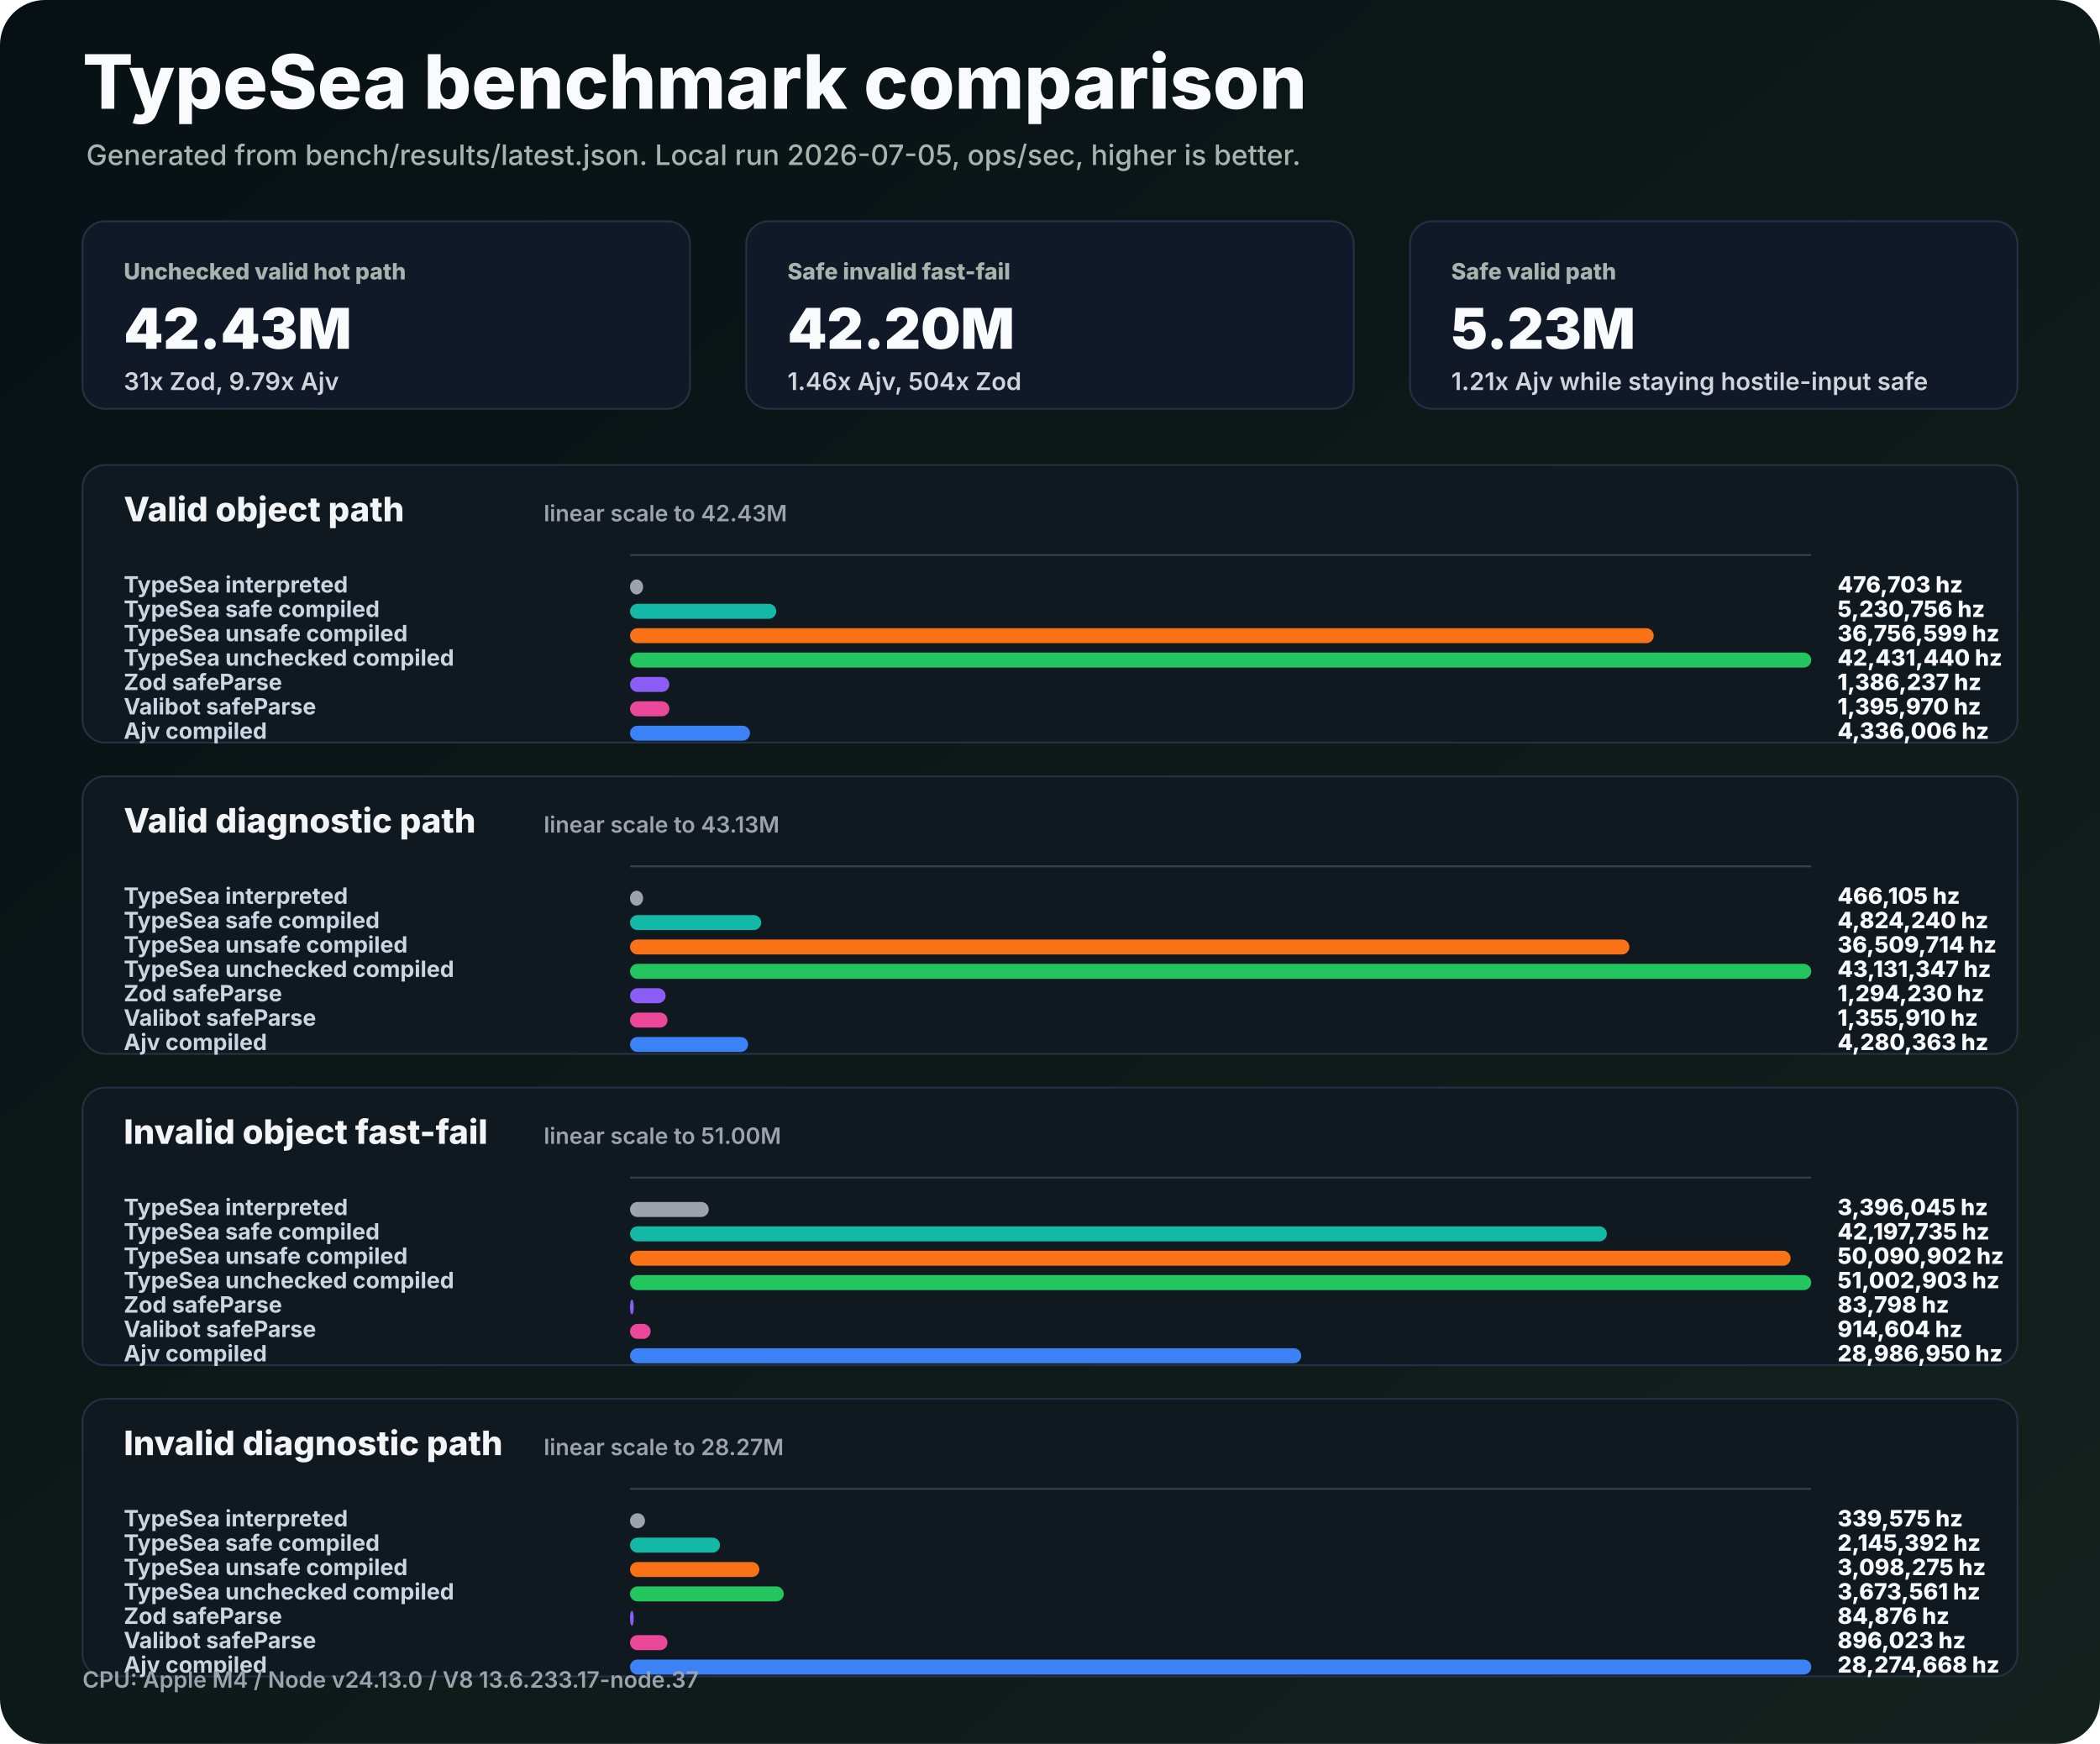
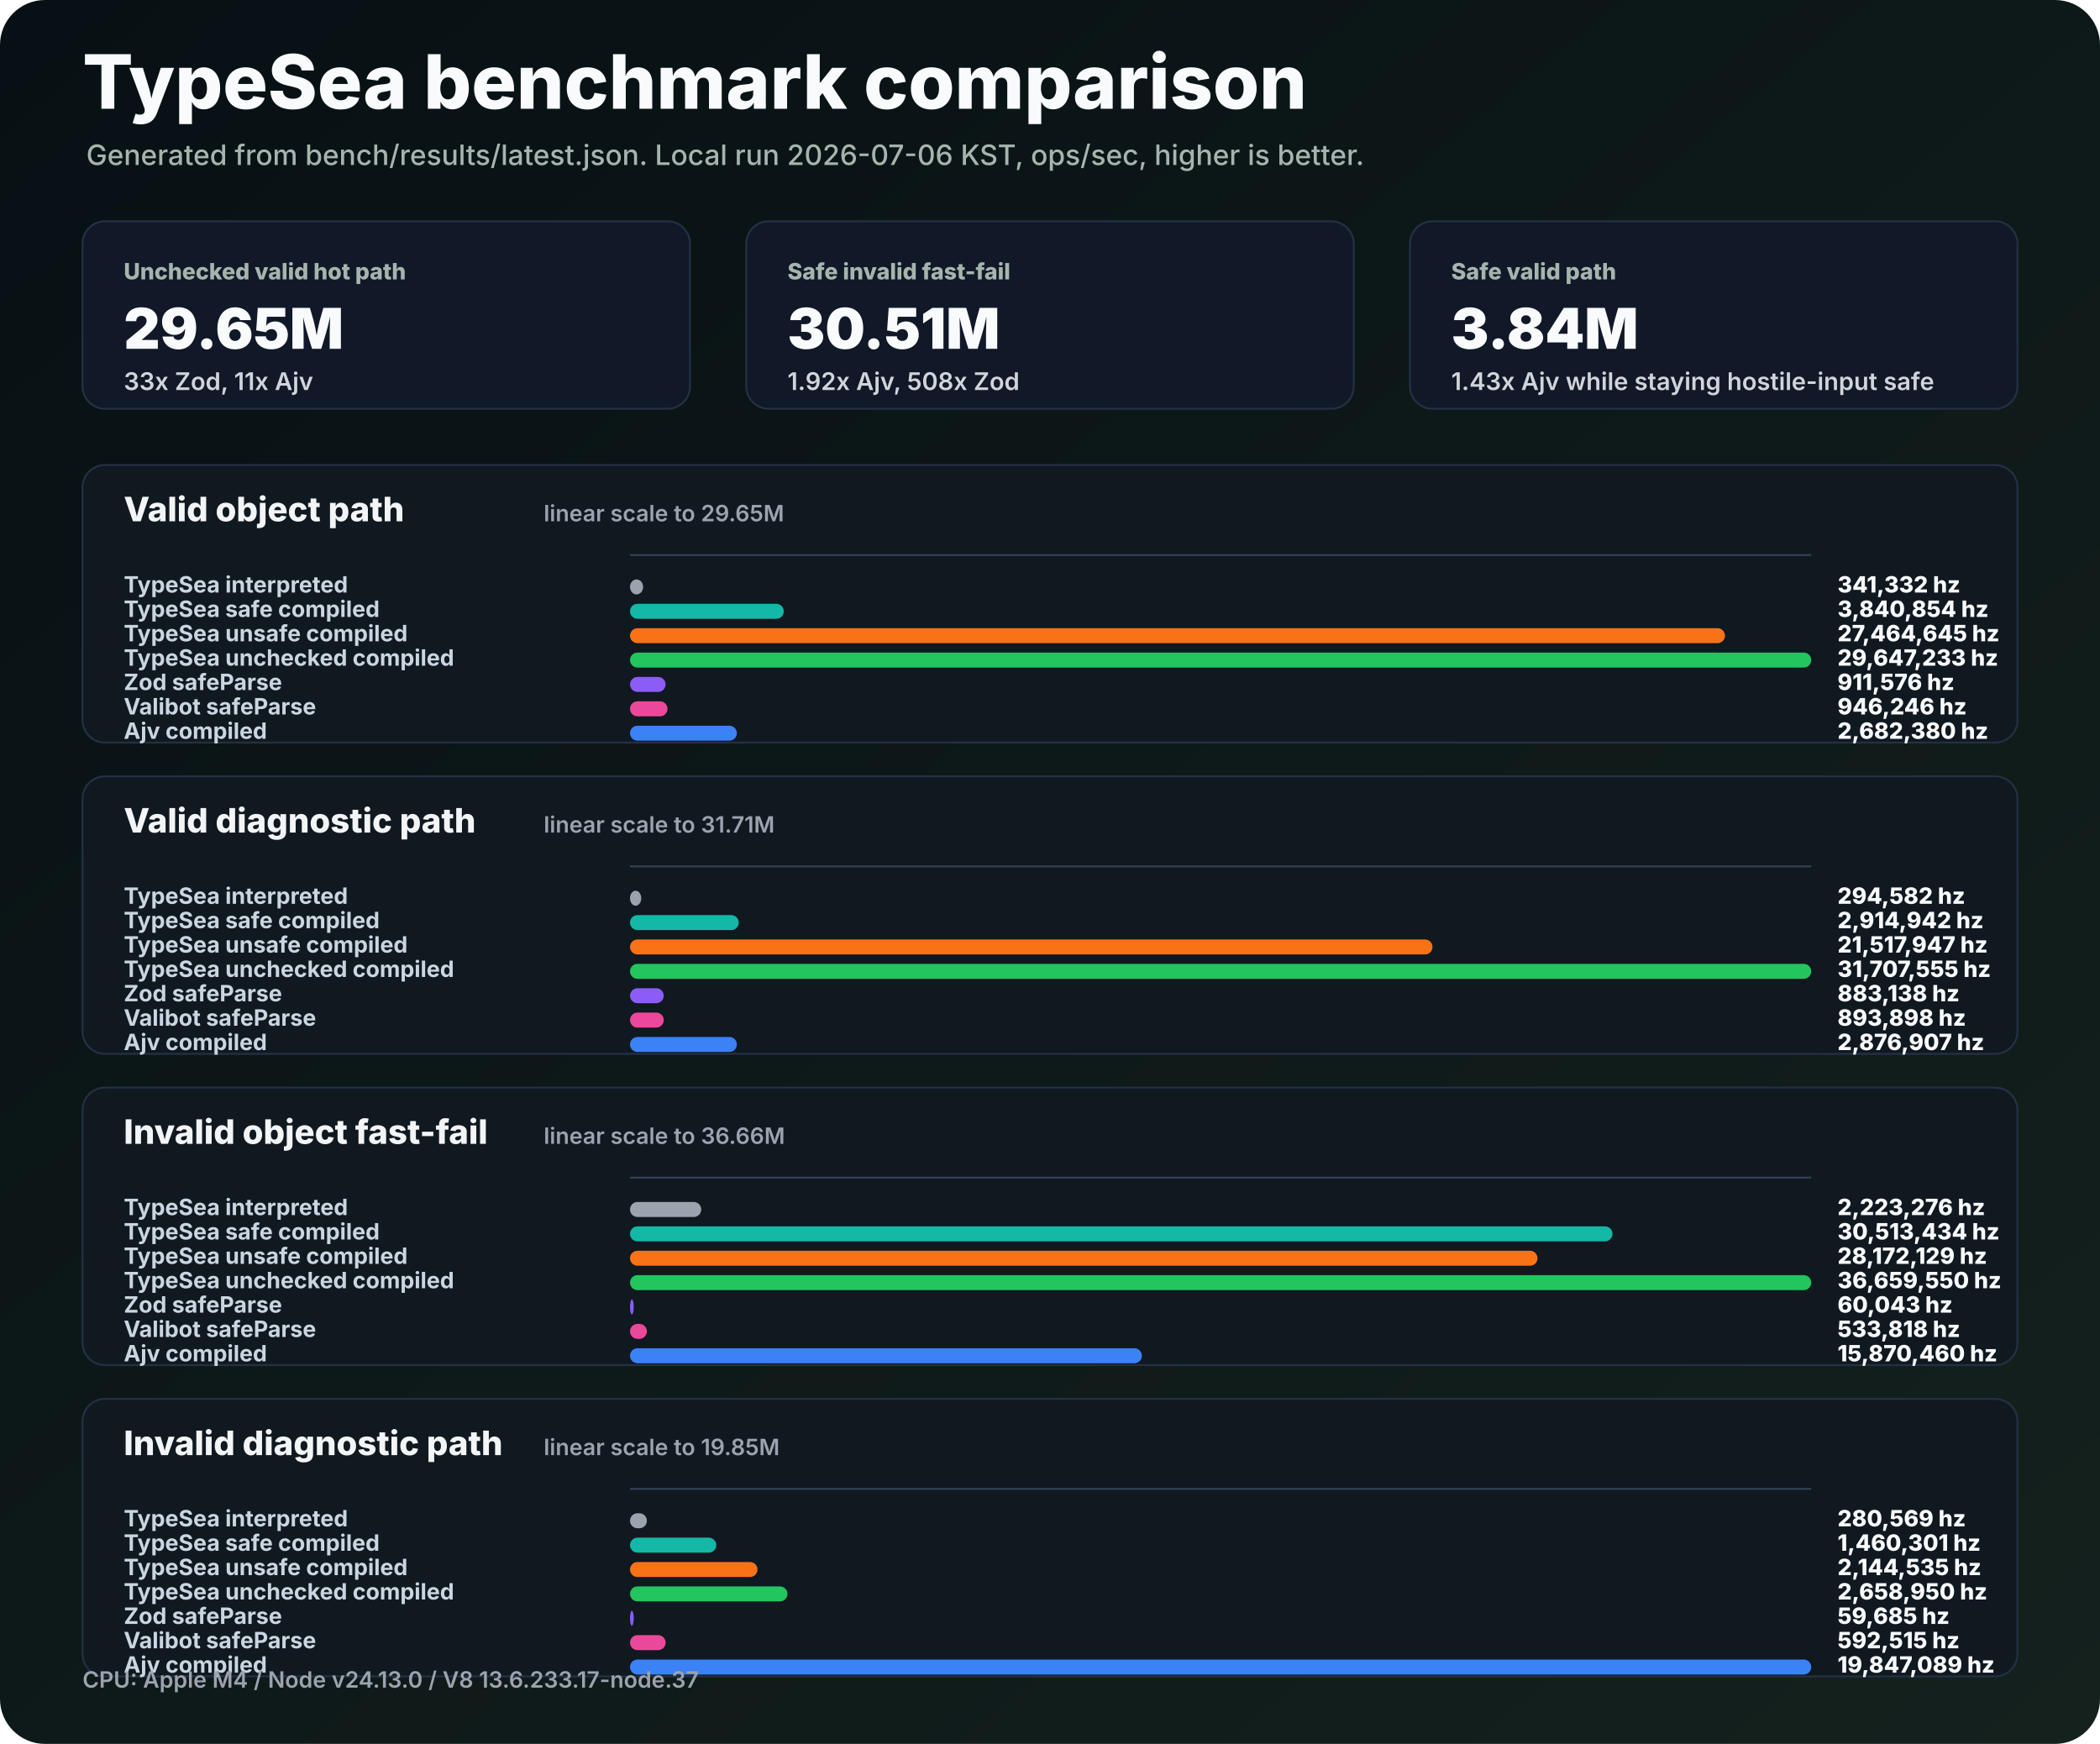
<svg xmlns="http://www.w3.org/2000/svg" width="1120" height="930" viewBox="0 0 1120 930" role="img" aria-labelledby="title desc">
  <defs>
    <linearGradient id="bg" x1="0" y1="0" x2="1" y2="1">
      <stop offset="0" stop-color="#071014" />
      <stop offset="1" stop-color="#14211d" />
    </linearGradient>
    <style>
            text { font-family: Inter, ui-sans-serif, system-ui, -apple-system, BlinkMacSystemFont, "Segoe UI", sans-serif; }
            .title { fill: #f8fafc; font-size: 40px; font-weight: 800; letter-spacing: 0; }
            .subtitle { fill: #a7b4ad; font-size: 15px; font-weight: 500; }
            .card-title { fill: #a7b4ad; font-size: 12px; font-weight: 800; text-transform: uppercase; }
            .card-value { fill: #f8fafc; font-size: 30px; font-weight: 900; }
            .card-note { fill: #d1d5db; font-size: 13px; font-weight: 600; }
            .panel-title { fill: #f3f4f6; font-size: 18px; font-weight: 800; }
            .panel-note { fill: #9ca3af; font-size: 12px; font-weight: 600; }
            .bar-label { fill: #cbd5e1; font-size: 12px; font-weight: 700; }
            .bar-value { fill: #f8fafc; font-size: 12px; font-weight: 800; }
            .axis { stroke: #334155; stroke-width: 1; }
        </style>
  </defs>
  <rect width="1120" height="930" rx="24" fill="url(#bg)" />
  <text x="44" y="58" class="title">TypeSea benchmark comparison</text>
-   <text x="46" y="88" class="subtitle">Generated from bench/results/latest.json. Local run 2026-07-05, ops/sec, higher is better.</text>
+   <text x="46" y="88" class="subtitle">Generated from bench/results/latest.json. Local run 2026-07-06 KST, ops/sec, higher is better.</text>
  <g>
    <rect x="44" y="118" width="324" height="100" rx="12" fill="#111827" stroke="#243044" />
    <text x="66" y="149" class="card-title">Unchecked valid hot path</text>
-     <text x="66" y="186" class="card-value">42.43M</text>
-     <text x="66" y="208" class="card-note">31x Zod, 9.79x Ajv</text>
+     <text x="66" y="186" class="card-value">29.65M</text>
+     <text x="66" y="208" class="card-note">33x Zod, 11x Ajv</text>
  </g>
  <g>
    <rect x="398" y="118" width="324" height="100" rx="12" fill="#111827" stroke="#243044" />
    <text x="420" y="149" class="card-title">Safe invalid fast-fail</text>
-     <text x="420" y="186" class="card-value">42.20M</text>
-     <text x="420" y="208" class="card-note">1.46x Ajv, 504x Zod</text>
+     <text x="420" y="186" class="card-value">30.51M</text>
+     <text x="420" y="208" class="card-note">1.92x Ajv, 508x Zod</text>
  </g>
  <g>
    <rect x="752" y="118" width="324" height="100" rx="12" fill="#111827" stroke="#243044" />
    <text x="774" y="149" class="card-title">Safe valid path</text>
-     <text x="774" y="186" class="card-value">5.23M</text>
-     <text x="774" y="208" class="card-note">1.21x Ajv while staying hostile-input safe</text>
+     <text x="774" y="186" class="card-value">3.84M</text>
+     <text x="774" y="208" class="card-note">1.43x Ajv while staying hostile-input safe</text>
  </g>
  <g>
    <rect x="44" y="248" width="1032" height="148" rx="12" fill="#101820" stroke="#243044" />
    <text x="66" y="278" class="panel-title">Valid object path</text>
-     <text x="290" y="278" class="panel-note">linear scale to 42.43M</text>
+     <text x="290" y="278" class="panel-note">linear scale to 29.65M</text>
    <line x1="336" y1="296" x2="966" y2="296" class="axis" />
    <text x="66" y="316" class="bar-label">TypeSea interpreted</text>
    <rect x="336" y="309" width="7" height="8" rx="4" fill="#9ca3af" />
-     <text x="980" y="316" class="bar-value">476,703 hz</text>
+     <text x="980" y="316" class="bar-value">341,332 hz</text>
    <text x="66" y="329" class="bar-label">TypeSea safe compiled</text>
-     <rect x="336" y="322" width="78" height="8" rx="4" fill="#14b8a6" />
-     <text x="980" y="329" class="bar-value">5,230,756 hz</text>
+     <rect x="336" y="322" width="82" height="8" rx="4" fill="#14b8a6" />
+     <text x="980" y="329" class="bar-value">3,840,854 hz</text>
    <text x="66" y="342" class="bar-label">TypeSea unsafe compiled</text>
-     <rect x="336" y="335" width="546" height="8" rx="4" fill="#f97316" />
-     <text x="980" y="342" class="bar-value">36,756,599 hz</text>
+     <rect x="336" y="335" width="584" height="8" rx="4" fill="#f97316" />
+     <text x="980" y="342" class="bar-value">27,464,645 hz</text>
    <text x="66" y="355" class="bar-label">TypeSea unchecked compiled</text>
    <rect x="336" y="348" width="630" height="8" rx="4" fill="#22c55e" />
-     <text x="980" y="355" class="bar-value">42,431,440 hz</text>
+     <text x="980" y="355" class="bar-value">29,647,233 hz</text>
    <text x="66" y="368" class="bar-label">Zod safeParse</text>
-     <rect x="336" y="361" width="21" height="8" rx="4" fill="#8b5cf6" />
-     <text x="980" y="368" class="bar-value">1,386,237 hz</text>
+     <rect x="336" y="361" width="19" height="8" rx="4" fill="#8b5cf6" />
+     <text x="980" y="368" class="bar-value">911,576 hz</text>
    <text x="66" y="381" class="bar-label">Valibot safeParse</text>
-     <rect x="336" y="374" width="21" height="8" rx="4" fill="#ec4899" />
-     <text x="980" y="381" class="bar-value">1,395,970 hz</text>
+     <rect x="336" y="374" width="20" height="8" rx="4" fill="#ec4899" />
+     <text x="980" y="381" class="bar-value">946,246 hz</text>
    <text x="66" y="394" class="bar-label">Ajv compiled</text>
-     <rect x="336" y="387" width="64" height="8" rx="4" fill="#3b82f6" />
-     <text x="980" y="394" class="bar-value">4,336,006 hz</text>
+     <rect x="336" y="387" width="57" height="8" rx="4" fill="#3b82f6" />
+     <text x="980" y="394" class="bar-value">2,682,380 hz</text>
  </g>
  <g>
    <rect x="44" y="414" width="1032" height="148" rx="12" fill="#101820" stroke="#243044" />
    <text x="66" y="444" class="panel-title">Valid diagnostic path</text>
-     <text x="290" y="444" class="panel-note">linear scale to 43.13M</text>
+     <text x="290" y="444" class="panel-note">linear scale to 31.71M</text>
    <line x1="336" y1="462" x2="966" y2="462" class="axis" />
    <text x="66" y="482" class="bar-label">TypeSea interpreted</text>
-     <rect x="336" y="475" width="7" height="8" rx="4" fill="#9ca3af" />
-     <text x="980" y="482" class="bar-value">466,105 hz</text>
+     <rect x="336" y="475" width="6" height="8" rx="4" fill="#9ca3af" />
+     <text x="980" y="482" class="bar-value">294,582 hz</text>
    <text x="66" y="495" class="bar-label">TypeSea safe compiled</text>
-     <rect x="336" y="488" width="70" height="8" rx="4" fill="#14b8a6" />
-     <text x="980" y="495" class="bar-value">4,824,240 hz</text>
+     <rect x="336" y="488" width="58" height="8" rx="4" fill="#14b8a6" />
+     <text x="980" y="495" class="bar-value">2,914,942 hz</text>
    <text x="66" y="508" class="bar-label">TypeSea unsafe compiled</text>
-     <rect x="336" y="501" width="533" height="8" rx="4" fill="#f97316" />
-     <text x="980" y="508" class="bar-value">36,509,714 hz</text>
+     <rect x="336" y="501" width="428" height="8" rx="4" fill="#f97316" />
+     <text x="980" y="508" class="bar-value">21,517,947 hz</text>
    <text x="66" y="521" class="bar-label">TypeSea unchecked compiled</text>
    <rect x="336" y="514" width="630" height="8" rx="4" fill="#22c55e" />
-     <text x="980" y="521" class="bar-value">43,131,347 hz</text>
+     <text x="980" y="521" class="bar-value">31,707,555 hz</text>
    <text x="66" y="534" class="bar-label">Zod safeParse</text>
-     <rect x="336" y="527" width="19" height="8" rx="4" fill="#8b5cf6" />
-     <text x="980" y="534" class="bar-value">1,294,230 hz</text>
+     <rect x="336" y="527" width="18" height="8" rx="4" fill="#8b5cf6" />
+     <text x="980" y="534" class="bar-value">883,138 hz</text>
    <text x="66" y="547" class="bar-label">Valibot safeParse</text>
-     <rect x="336" y="540" width="20" height="8" rx="4" fill="#ec4899" />
-     <text x="980" y="547" class="bar-value">1,355,910 hz</text>
+     <rect x="336" y="540" width="18" height="8" rx="4" fill="#ec4899" />
+     <text x="980" y="547" class="bar-value">893,898 hz</text>
    <text x="66" y="560" class="bar-label">Ajv compiled</text>
-     <rect x="336" y="553" width="63" height="8" rx="4" fill="#3b82f6" />
-     <text x="980" y="560" class="bar-value">4,280,363 hz</text>
+     <rect x="336" y="553" width="57" height="8" rx="4" fill="#3b82f6" />
+     <text x="980" y="560" class="bar-value">2,876,907 hz</text>
  </g>
  <g>
    <rect x="44" y="580" width="1032" height="148" rx="12" fill="#101820" stroke="#243044" />
    <text x="66" y="610" class="panel-title">Invalid object fast-fail</text>
-     <text x="290" y="610" class="panel-note">linear scale to 51.00M</text>
+     <text x="290" y="610" class="panel-note">linear scale to 36.66M</text>
    <line x1="336" y1="628" x2="966" y2="628" class="axis" />
    <text x="66" y="648" class="bar-label">TypeSea interpreted</text>
-     <rect x="336" y="641" width="42" height="8" rx="4" fill="#9ca3af" />
-     <text x="980" y="648" class="bar-value">3,396,045 hz</text>
+     <rect x="336" y="641" width="38" height="8" rx="4" fill="#9ca3af" />
+     <text x="980" y="648" class="bar-value">2,223,276 hz</text>
    <text x="66" y="661" class="bar-label">TypeSea safe compiled</text>
-     <rect x="336" y="654" width="521" height="8" rx="4" fill="#14b8a6" />
-     <text x="980" y="661" class="bar-value">42,197,735 hz</text>
+     <rect x="336" y="654" width="524" height="8" rx="4" fill="#14b8a6" />
+     <text x="980" y="661" class="bar-value">30,513,434 hz</text>
    <text x="66" y="674" class="bar-label">TypeSea unsafe compiled</text>
-     <rect x="336" y="667" width="619" height="8" rx="4" fill="#f97316" />
-     <text x="980" y="674" class="bar-value">50,090,902 hz</text>
+     <rect x="336" y="667" width="484" height="8" rx="4" fill="#f97316" />
+     <text x="980" y="674" class="bar-value">28,172,129 hz</text>
    <text x="66" y="687" class="bar-label">TypeSea unchecked compiled</text>
    <rect x="336" y="680" width="630" height="8" rx="4" fill="#22c55e" />
-     <text x="980" y="687" class="bar-value">51,002,903 hz</text>
+     <text x="980" y="687" class="bar-value">36,659,550 hz</text>
    <text x="66" y="700" class="bar-label">Zod safeParse</text>
    <rect x="336" y="693" width="2" height="8" rx="4" fill="#8b5cf6" />
-     <text x="980" y="700" class="bar-value">83,798 hz</text>
+     <text x="980" y="700" class="bar-value">60,043 hz</text>
    <text x="66" y="713" class="bar-label">Valibot safeParse</text>
-     <rect x="336" y="706" width="11" height="8" rx="4" fill="#ec4899" />
-     <text x="980" y="713" class="bar-value">914,604 hz</text>
+     <rect x="336" y="706" width="9" height="8" rx="4" fill="#ec4899" />
+     <text x="980" y="713" class="bar-value">533,818 hz</text>
    <text x="66" y="726" class="bar-label">Ajv compiled</text>
-     <rect x="336" y="719" width="358" height="8" rx="4" fill="#3b82f6" />
-     <text x="980" y="726" class="bar-value">28,986,950 hz</text>
+     <rect x="336" y="719" width="273" height="8" rx="4" fill="#3b82f6" />
+     <text x="980" y="726" class="bar-value">15,870,460 hz</text>
  </g>
  <g>
    <rect x="44" y="746" width="1032" height="148" rx="12" fill="#101820" stroke="#243044" />
    <text x="66" y="776" class="panel-title">Invalid diagnostic path</text>
-     <text x="290" y="776" class="panel-note">linear scale to 28.27M</text>
+     <text x="290" y="776" class="panel-note">linear scale to 19.85M</text>
    <line x1="336" y1="794" x2="966" y2="794" class="axis" />
    <text x="66" y="814" class="bar-label">TypeSea interpreted</text>
-     <rect x="336" y="807" width="8" height="8" rx="4" fill="#9ca3af" />
-     <text x="980" y="814" class="bar-value">339,575 hz</text>
+     <rect x="336" y="807" width="9" height="8" rx="4" fill="#9ca3af" />
+     <text x="980" y="814" class="bar-value">280,569 hz</text>
    <text x="66" y="827" class="bar-label">TypeSea safe compiled</text>
-     <rect x="336" y="820" width="48" height="8" rx="4" fill="#14b8a6" />
-     <text x="980" y="827" class="bar-value">2,145,392 hz</text>
+     <rect x="336" y="820" width="46" height="8" rx="4" fill="#14b8a6" />
+     <text x="980" y="827" class="bar-value">1,460,301 hz</text>
    <text x="66" y="840" class="bar-label">TypeSea unsafe compiled</text>
-     <rect x="336" y="833" width="69" height="8" rx="4" fill="#f97316" />
-     <text x="980" y="840" class="bar-value">3,098,275 hz</text>
+     <rect x="336" y="833" width="68" height="8" rx="4" fill="#f97316" />
+     <text x="980" y="840" class="bar-value">2,144,535 hz</text>
    <text x="66" y="853" class="bar-label">TypeSea unchecked compiled</text>
-     <rect x="336" y="846" width="82" height="8" rx="4" fill="#22c55e" />
-     <text x="980" y="853" class="bar-value">3,673,561 hz</text>
+     <rect x="336" y="846" width="84" height="8" rx="4" fill="#22c55e" />
+     <text x="980" y="853" class="bar-value">2,658,950 hz</text>
    <text x="66" y="866" class="bar-label">Zod safeParse</text>
    <rect x="336" y="859" width="2" height="8" rx="4" fill="#8b5cf6" />
-     <text x="980" y="866" class="bar-value">84,876 hz</text>
+     <text x="980" y="866" class="bar-value">59,685 hz</text>
    <text x="66" y="879" class="bar-label">Valibot safeParse</text>
-     <rect x="336" y="872" width="20" height="8" rx="4" fill="#ec4899" />
-     <text x="980" y="879" class="bar-value">896,023 hz</text>
+     <rect x="336" y="872" width="19" height="8" rx="4" fill="#ec4899" />
+     <text x="980" y="879" class="bar-value">592,515 hz</text>
    <text x="66" y="892" class="bar-label">Ajv compiled</text>
    <rect x="336" y="885" width="630" height="8" rx="4" fill="#3b82f6" />
-     <text x="980" y="892" class="bar-value">28,274,668 hz</text>
+     <text x="980" y="892" class="bar-value">19,847,089 hz</text>
  </g>
  <text x="44" y="900" class="panel-note">CPU: Apple M4 / Node v24.13.0 / V8 13.6.233.17-node.37</text>
</svg>
